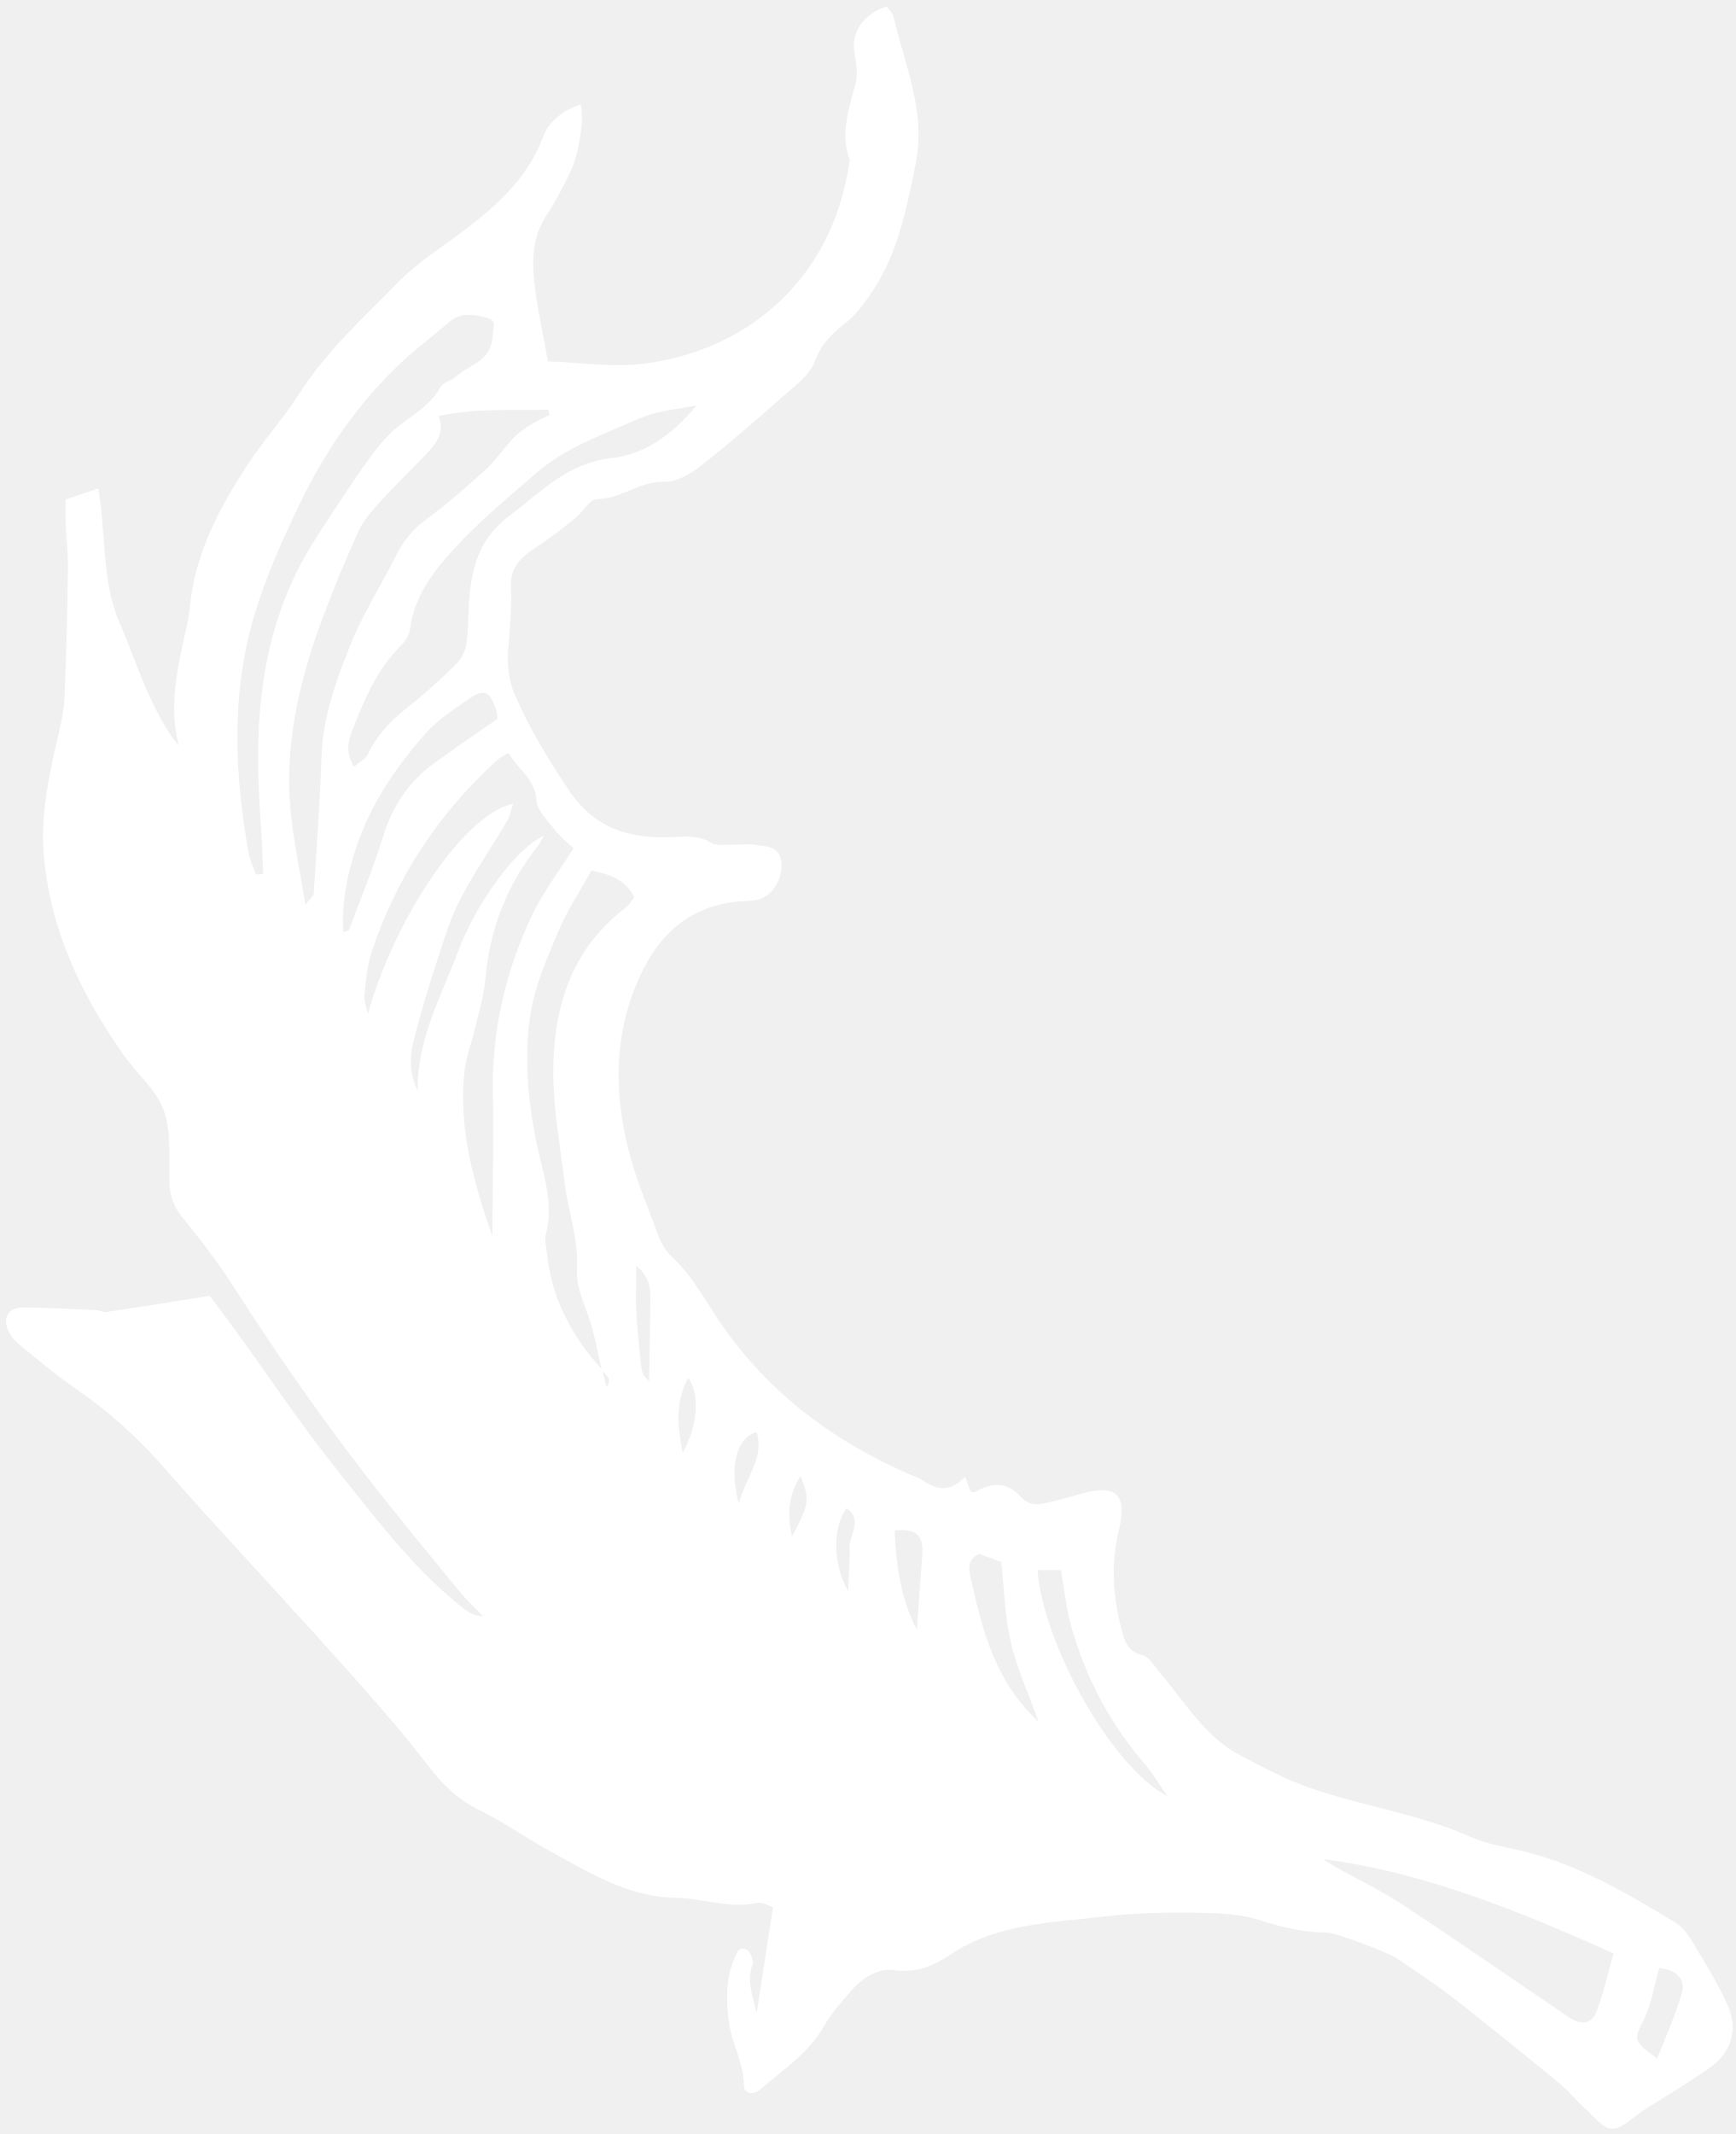
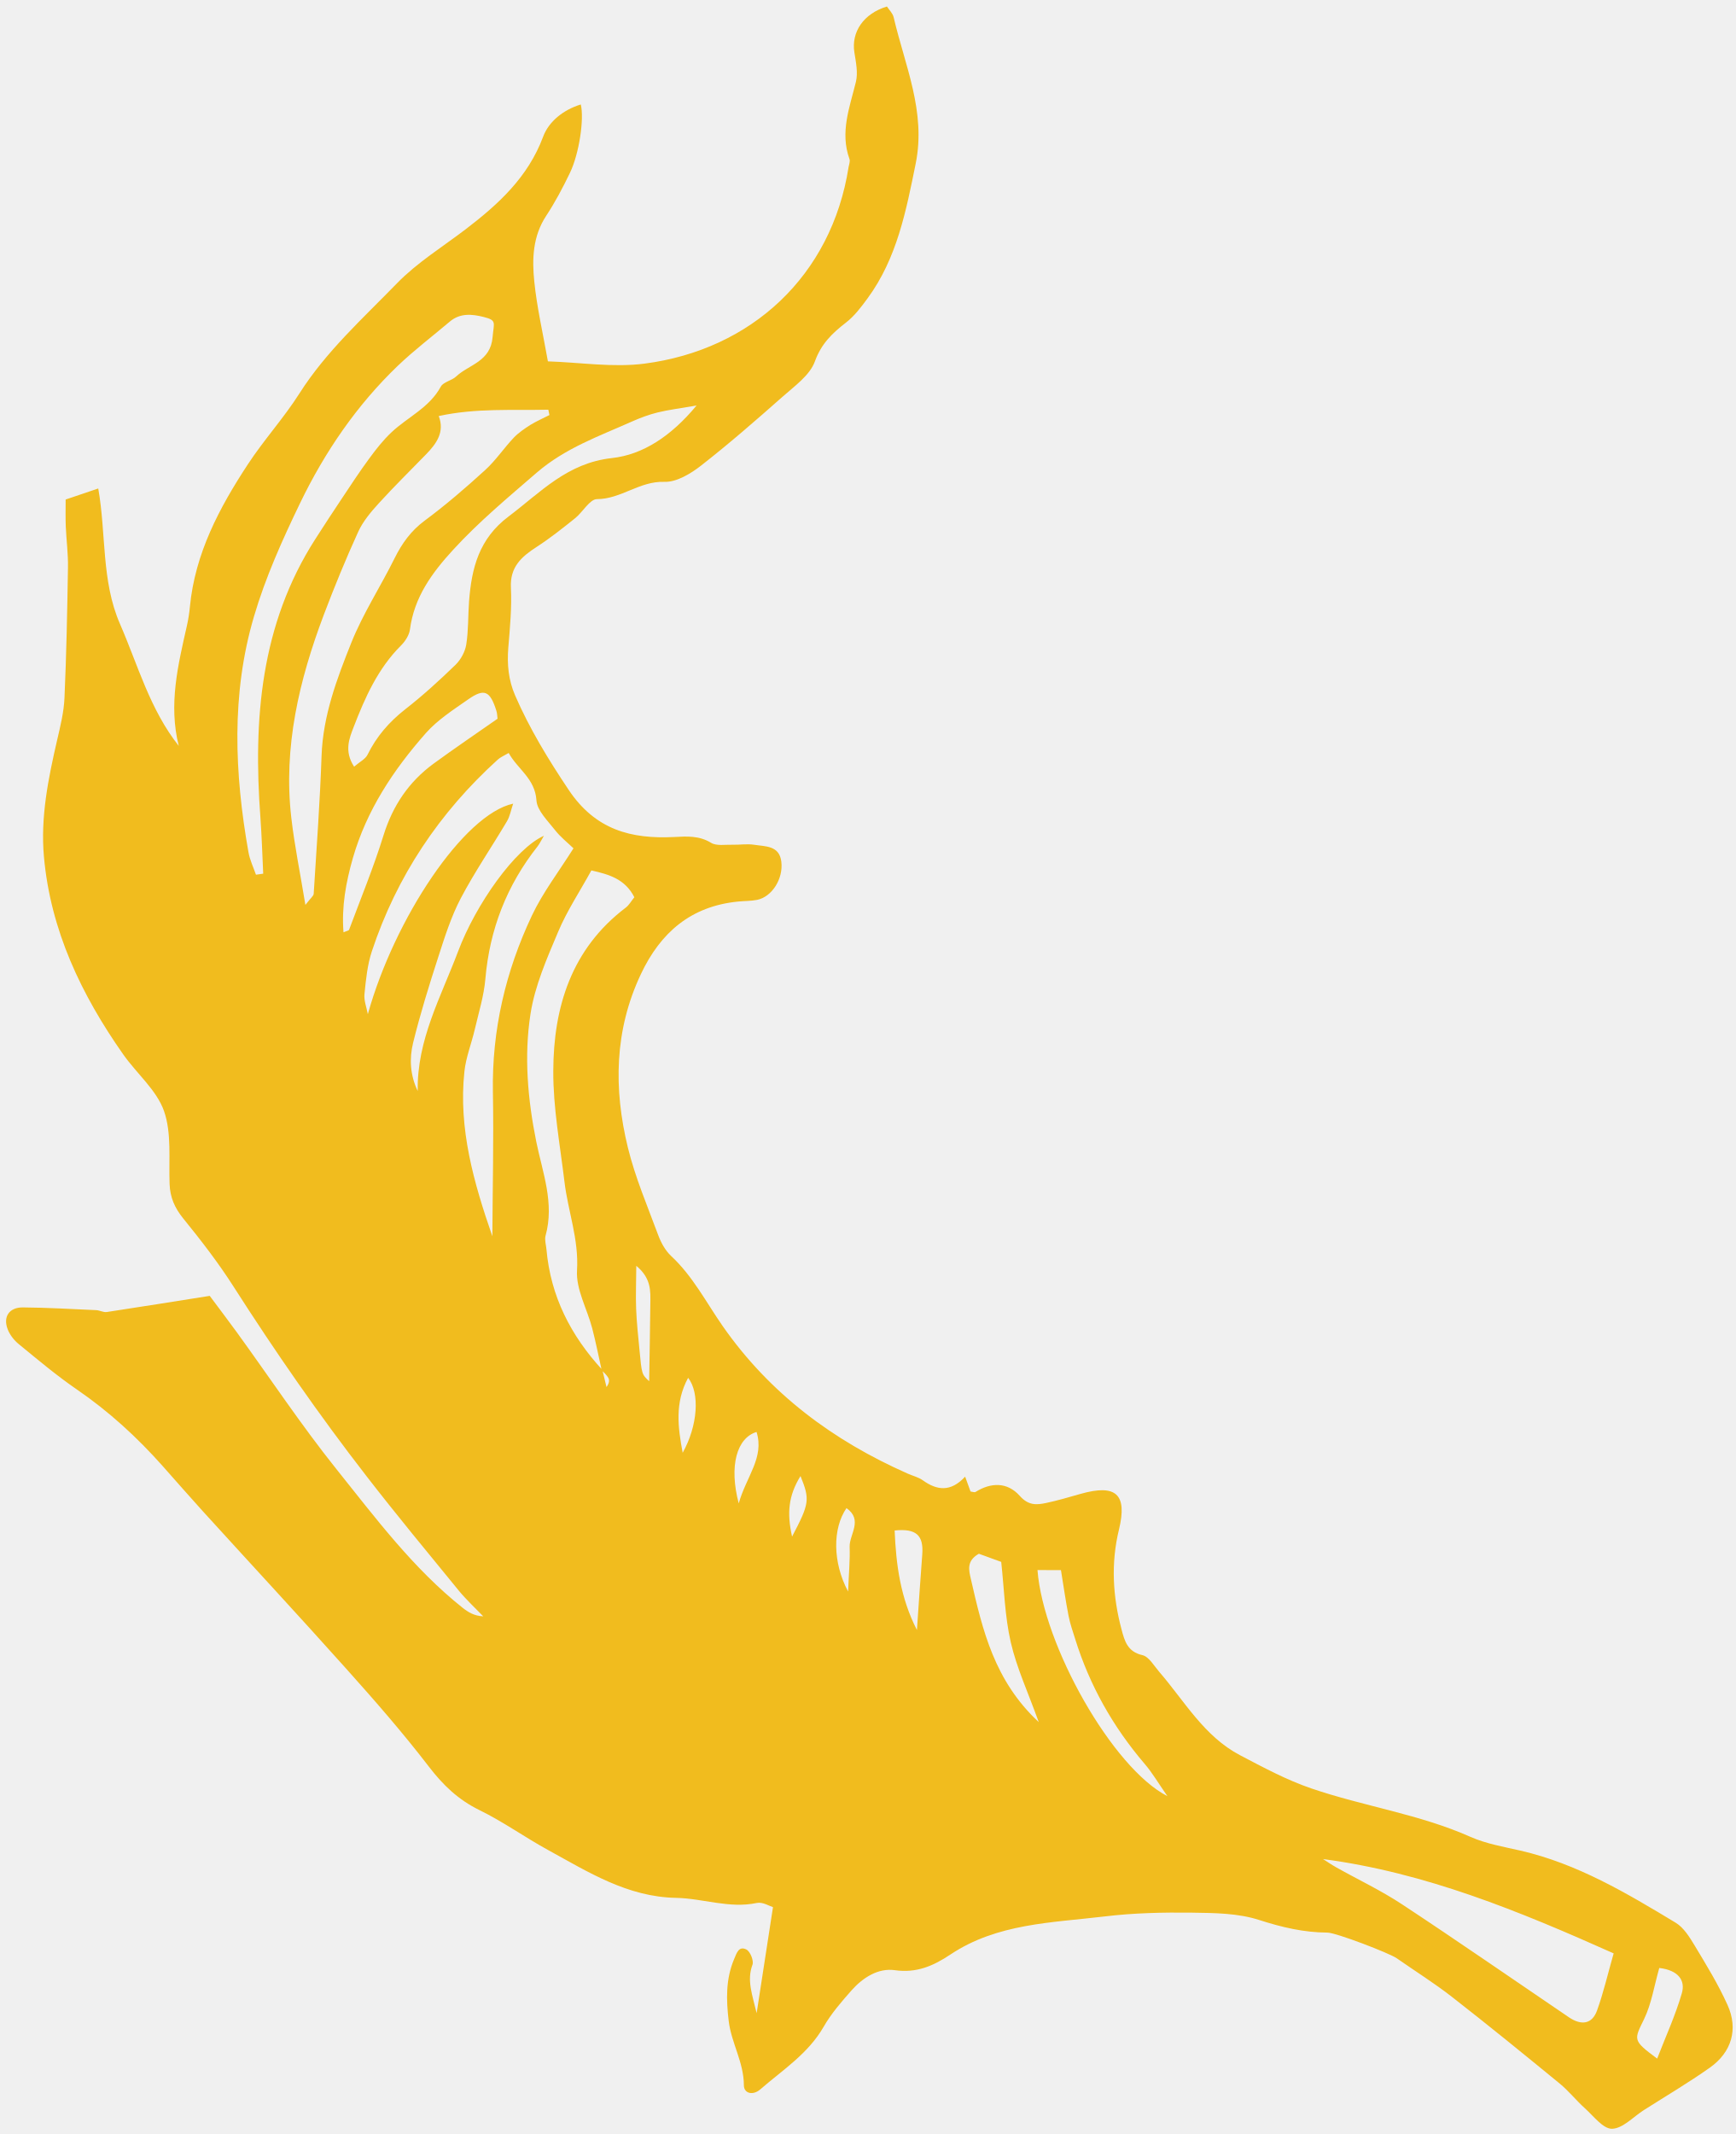
<svg xmlns="http://www.w3.org/2000/svg" width="244" height="300" viewBox="0 0 244 300" fill="none">
-   <path d="M106.383 283.015C107.199 277.733 107.906 273.118 108.68 268.111C108.232 267.983 107.237 267.346 106.407 267.521C102.526 268.34 98.841 266.876 95.06 266.804C88.205 266.679 82.707 263.169 77.034 260.064C73.791 258.285 70.745 256.1 67.429 254.477C64.447 253.023 62.293 250.959 60.289 248.343C56.639 243.588 52.676 239.052 48.666 234.577C42.015 227.141 35.227 219.829 28.516 212.45C26.63 210.375 24.787 208.253 22.927 206.163C19.306 202.078 15.319 198.425 10.792 195.324C7.958 193.376 5.314 191.15 2.644 188.962C1.981 188.427 1.378 187.652 1.08 186.868C0.403 185.116 1.29 183.788 3.206 183.798C6.64 183.822 10.074 184.03 13.509 184.18C14.012 184.198 14.531 184.516 15.007 184.446C19.726 183.733 24.437 182.968 29.488 182.174C30.724 183.843 32.026 185.545 33.288 187.28C37.942 193.697 42.337 200.327 47.285 206.512C52.783 213.375 58.072 220.481 65.042 226.022C65.817 226.633 66.65 227.165 67.942 227.224C66.802 226.039 65.58 224.911 64.535 223.649C60.165 218.299 55.756 212.981 51.528 207.517C44.868 198.932 38.685 190.012 32.827 180.855C30.698 177.519 28.26 174.367 25.757 171.285C24.555 169.802 23.912 168.317 23.844 166.444C23.711 162.994 24.154 159.304 23.054 156.174C22.007 153.221 19.198 150.904 17.312 148.211C11.43 139.833 7.098 130.766 6.176 120.421C5.679 114.896 6.784 109.454 8.025 104.073C8.485 102.101 8.984 100.096 9.066 98.082C9.34 91.969 9.458 85.863 9.557 79.743C9.589 77.826 9.331 75.921 9.247 74C9.198 72.758 9.232 71.503 9.23 70.223C10.787 69.689 12.062 69.266 13.813 68.671C14.946 75.031 14.228 81.643 16.866 87.705C19.399 93.516 21.067 99.728 25.133 104.859C23.669 99.037 25.029 93.498 26.282 87.951C26.481 87.074 26.616 86.186 26.699 85.305C27.418 77.811 30.831 71.395 34.851 65.27C37.092 61.85 39.885 58.787 42.084 55.334C45.84 49.413 51.009 44.777 55.811 39.831C58.642 36.918 62.212 34.716 65.474 32.228C70.083 28.705 74.237 24.919 76.364 19.217C77.161 17.07 79.207 15.44 81.658 14.684C82.154 16.708 81.437 21.592 80.136 24.294C79.139 26.37 78.052 28.428 76.793 30.34C74.9 33.212 74.794 36.417 75.12 39.577C75.489 43.204 76.322 46.781 77.035 50.8C81.589 50.946 86.192 51.693 90.621 51.119C105.643 49.163 116.912 38.769 119.31 23.488C119.374 23.11 119.556 22.677 119.435 22.355C118.075 18.592 119.462 15.098 120.339 11.509C120.654 10.224 120.343 8.738 120.127 7.382C119.666 4.515 121.392 1.92 124.701 0.915C125.008 1.385 125.517 1.869 125.649 2.436C127.226 9.203 130.223 15.706 128.747 22.991C127.396 29.657 126.115 36.307 121.975 41.949C121.075 43.17 120.124 44.443 118.937 45.354C117.011 46.849 115.476 48.308 114.57 50.814C113.855 52.779 111.687 54.293 109.981 55.814C106.253 59.11 102.493 62.39 98.567 65.454C97.1 66.602 95.111 67.799 93.408 67.739C89.928 67.614 87.327 70.158 83.934 70.168C82.918 70.172 81.946 71.983 80.869 72.845C79.113 74.255 77.344 75.662 75.459 76.882C73.321 78.265 71.683 79.702 71.834 82.627C71.969 85.423 71.699 88.251 71.468 91.045C71.279 93.381 71.484 95.602 72.43 97.776C74.466 102.468 77.088 106.753 79.943 111.024C83.709 116.665 88.726 117.972 94.791 117.667C96.582 117.575 98.3 117.455 99.984 118.487C100.747 118.955 101.968 118.722 102.981 118.754C104.003 118.781 105.047 118.601 106.039 118.759C107.608 119.008 109.575 118.841 109.854 121.135C110.148 123.557 108.53 126.081 106.454 126.503C105.58 126.68 104.67 126.648 103.783 126.741C97.164 127.388 92.867 131.081 90.102 136.955C86.366 144.867 86.265 153.081 88.282 161.341C89.312 165.54 91.037 169.569 92.545 173.639C92.941 174.701 93.539 175.798 94.351 176.56C97.403 179.394 99.269 183.059 101.595 186.4C108.225 195.917 117.145 202.537 127.653 207.176C128.351 207.485 129.138 207.666 129.748 208.105C131.721 209.513 133.645 209.805 135.697 207.589C136.053 208.558 136.256 209.109 136.455 209.673C136.689 209.703 136.991 209.833 137.157 209.741C139.313 208.393 141.615 208.315 143.376 210.288C144.6 211.667 145.737 211.573 147.09 211.289C148.718 210.945 150.318 210.468 151.918 210.013C156.919 208.594 158.532 210.055 157.326 215.027C156.176 219.751 156.449 224.439 157.69 229.08C158.113 230.664 158.512 232.205 160.619 232.681C161.537 232.892 162.251 234.176 162.986 235.026C166.551 239.154 169.301 244.101 174.341 246.745C177.603 248.456 180.89 250.232 184.362 251.414C191.738 253.939 199.552 255.029 206.756 258.232C208.956 259.206 211.419 259.622 213.779 260.163C221.769 262.002 228.701 266.135 235.588 270.292C236.719 270.968 237.548 272.315 238.262 273.497C239.903 276.223 241.586 278.96 242.89 281.862C244.422 285.255 243.475 288.493 240.415 290.664C237.401 292.797 234.211 294.673 231.102 296.653C229.626 297.6 228.153 299.231 226.65 299.265C225.393 299.289 224.056 297.481 222.845 296.393C221.615 295.291 220.586 293.976 219.318 292.93C214.294 288.812 209.253 284.704 204.127 280.712C201.643 278.775 198.965 277.106 196.379 275.294C195.368 274.586 187.855 271.692 186.628 271.687C183.324 271.671 180.23 270.942 177.052 269.918C174.105 268.959 170.79 268.925 167.633 268.884C163.53 268.831 159.393 268.922 155.319 269.414C147.887 270.308 140.204 270.38 133.619 274.773C131.266 276.344 128.896 277.41 125.814 276.972C123.499 276.635 121.338 277.996 119.747 279.785C118.314 281.405 116.869 283.066 115.8 284.931C113.624 288.714 110.057 290.983 106.901 293.722C105.844 294.641 104.584 294.289 104.588 293.143C104.581 289.92 102.823 287.191 102.456 284.122C102.104 281.183 102.016 278.269 103.208 275.432C103.59 274.533 103.877 273.527 104.944 274.067C105.484 274.339 106.002 275.641 105.798 276.201C104.977 278.408 105.766 280.383 106.383 283.015ZM84.597 192.623C84.153 190.65 83.771 188.666 83.26 186.718C82.546 183.992 80.966 181.255 81.128 178.602C81.398 174.23 79.865 170.3 79.365 166.15C78.744 160.957 77.764 155.736 77.791 150.538C77.823 141.539 80.358 133.379 87.97 127.603C88.447 127.246 88.761 126.659 89.19 126.135C87.878 123.569 85.648 122.932 83.148 122.366C81.51 125.347 79.721 128.035 78.488 130.963C76.902 134.717 75.2 138.569 74.586 142.549C73.66 148.498 74.198 154.549 75.398 160.495C76.282 164.843 77.978 169.129 76.706 173.715C76.548 174.295 76.771 174.983 76.83 175.625C77.41 182.225 80.253 187.772 84.695 192.591C84.886 193.389 85.078 194.186 85.274 194.992C85.675 194.438 85.701 194.011 85.526 193.697C85.293 193.277 84.917 192.971 84.597 192.623ZM69.225 173.8C69.261 167.053 69.423 160.304 69.302 153.564C69.143 144.819 71.087 136.542 74.786 128.708C76.339 125.43 78.596 122.494 80.63 119.258C79.794 118.453 78.779 117.655 78.01 116.664C77.004 115.37 75.524 113.962 75.425 112.529C75.227 109.436 72.78 108.142 71.521 105.855C70.84 106.257 70.343 106.453 69.981 106.791C61.767 114.241 55.779 123.188 52.287 133.721C51.651 135.643 51.446 137.724 51.244 139.747C51.15 140.669 51.546 141.628 51.717 142.574C55.47 129.115 65.206 114.48 72.15 112.977C71.829 113.922 71.687 114.779 71.27 115.468C69.127 119.085 66.746 122.56 64.791 126.267C63.435 128.851 62.535 131.697 61.632 134.499C60.335 138.504 59.083 142.529 58.08 146.611C57.541 148.81 57.651 151.128 58.73 153.377C58.599 146.207 62 140.141 64.402 133.76C66.908 127.092 72.453 119.284 76.471 117.497C76.087 118.145 75.887 118.588 75.595 118.968C71.26 124.444 68.845 130.638 68.242 137.62C68.038 140.011 67.299 142.366 66.753 144.718C66.293 146.69 65.514 148.622 65.297 150.619C64.432 158.674 66.623 166.3 69.225 173.8ZM77.249 58.347C77.202 58.099 77.142 57.846 77.095 57.597C72.033 57.712 66.954 57.343 61.686 58.487C62.549 60.718 61.385 62.35 59.907 63.869C57.679 66.16 55.4 68.4 53.248 70.763C52.146 71.971 51.035 73.286 50.365 74.757C48.617 78.589 47.019 82.487 45.526 86.428C42.061 95.609 39.814 105.027 40.955 114.942C41.404 118.857 42.204 122.725 42.938 127.214C43.679 126.242 44.083 125.96 44.105 125.65C44.511 119.177 44.989 112.711 45.212 106.237C45.413 100.61 47.358 95.444 49.388 90.369C51.034 86.25 53.501 82.476 55.479 78.481C56.52 76.381 57.789 74.611 59.719 73.184C62.676 70.991 65.484 68.571 68.209 66.084C69.699 64.73 70.836 63.01 72.227 61.539C72.899 60.834 73.747 60.26 74.574 59.731C75.437 59.205 76.36 58.807 77.249 58.347ZM35.988 122.966C36.326 122.915 36.669 122.873 37.007 122.823C36.883 120.192 36.803 117.559 36.612 114.93C35.593 101.161 36.616 87.812 44.34 75.773C45.572 73.852 46.813 71.949 48.082 70.054C49.342 68.163 50.584 66.26 51.928 64.438C52.878 63.143 53.883 61.863 55.04 60.774C57.331 58.619 60.372 57.318 61.975 54.356C62.335 53.686 63.509 53.514 64.124 52.932C65.943 51.223 68.971 50.867 69.258 47.389C69.432 45.336 69.893 45.034 67.992 44.558C66.345 44.146 64.691 43.99 63.249 45.204C60.814 47.267 58.262 49.2 55.959 51.396C50.159 56.954 45.675 63.52 42.206 70.7C39.706 75.877 37.316 81.188 35.703 86.684C32.491 97.577 32.969 108.706 34.931 119.789C35.123 120.895 35.625 121.921 35.988 122.966ZM49.787 107.778C50.576 107.099 51.361 106.72 51.666 106.116C52.932 103.535 54.717 101.479 56.989 99.701C59.457 97.78 61.777 95.655 64.031 93.475C64.783 92.748 65.388 91.634 65.554 90.615C65.874 88.618 65.797 86.566 65.95 84.536C66.305 79.865 67.338 75.733 71.52 72.596C76.035 69.193 79.737 65.087 86.045 64.395C90.349 63.925 94.341 61.35 97.934 57.008C95.575 57.416 94.012 57.609 92.488 57.976C91.261 58.28 90.045 58.727 88.891 59.243C84.249 61.309 79.458 63 75.468 66.442C71.435 69.931 67.349 73.324 63.73 77.27C60.743 80.521 58.238 83.938 57.64 88.481C57.536 89.282 56.983 90.139 56.395 90.729C53.14 93.969 51.318 98.06 49.718 102.221C49.119 103.778 48.352 105.589 49.787 107.778ZM186.019 261.351C186.636 261.741 187.231 262.153 187.865 262.51C190.958 264.246 194.199 265.774 197.149 267.726C205.022 272.915 212.768 278.288 220.574 283.582C222.36 284.797 223.857 284.548 224.543 282.634C225.438 280.168 226.028 277.587 226.878 274.608C213.56 268.66 200.427 263.25 186.019 261.351ZM48.295 131.067C48.668 130.894 49.019 130.847 49.084 130.697C50.731 126.291 52.528 121.929 53.916 117.45C55.211 113.275 57.472 109.913 60.951 107.361C63.896 105.209 66.922 103.16 69.954 101.04C69.906 100.666 69.907 100.277 69.793 99.928C68.895 97.098 68.095 96.73 65.806 98.335C63.739 99.781 61.527 101.194 59.876 103.061C55.321 108.225 51.55 113.892 49.611 120.633C48.636 124.046 48.011 127.449 48.295 131.067ZM145.869 220.721C146.68 231.277 156.407 248.546 164.132 252.501C162.823 250.62 161.995 249.193 160.929 247.955C156.485 242.759 153.204 236.94 151.173 230.427C150.835 229.345 150.452 228.265 150.238 227.159C149.828 225.064 149.53 222.942 149.169 220.729C147.853 220.728 146.868 220.727 145.869 220.721ZM137.626 218.427C135.844 219.441 136.228 220.749 136.506 221.99C138.139 229.126 139.786 236.265 146.048 242.097C144.535 237.893 142.944 234.475 142.115 230.886C141.269 227.203 141.185 223.348 140.77 219.574C139.473 219.094 138.445 218.727 137.626 218.427ZM233.293 276.66C232.575 279.176 232.206 281.681 231.15 283.858C229.717 286.794 229.53 286.829 232.996 289.399C234.218 286.248 235.575 283.297 236.465 280.205C236.983 278.441 236.011 276.98 233.293 276.66ZM128.919 229.149C129.194 225.3 129.403 221.912 129.668 218.538C129.876 215.825 128.817 214.847 125.786 215.158C125.982 219.935 126.589 224.609 128.919 229.149ZM89.461 177.951C89.448 180.315 89.368 182.167 89.44 184.004C89.514 185.908 89.727 187.814 89.905 189.718C90.232 193.209 90.232 193.209 91.272 194.175C91.327 190.712 91.397 186.989 91.436 183.272C91.461 181.507 91.579 179.702 89.461 177.951ZM103.864 211.35C104.937 207.539 107.495 204.915 106.37 201.307C103.6 202.149 102.469 206.062 103.864 211.35ZM119.241 223.74C119.341 221.202 119.523 219.327 119.459 217.463C119.4 215.711 121.389 213.69 119.015 212.012C117.057 214.851 117.042 219.619 119.241 223.74ZM95.983 204.233C98.117 200.415 98.418 195.832 96.749 193.693C94.839 197.215 95.323 200.699 95.983 204.233ZM111.365 216.013C113.811 211.358 113.891 210.822 112.55 207.505C110.853 210.257 110.62 212.697 111.365 216.013Z" fill="white" />
+   <path d="M106.383 283.015C107.199 277.733 107.906 273.118 108.68 268.111C108.232 267.983 107.237 267.346 106.407 267.521C102.526 268.34 98.841 266.876 95.06 266.804C88.205 266.679 82.707 263.169 77.034 260.064C73.791 258.285 70.745 256.1 67.429 254.477C64.447 253.023 62.293 250.959 60.289 248.343C56.639 243.588 52.676 239.052 48.666 234.577C42.015 227.141 35.227 219.829 28.516 212.45C26.63 210.375 24.787 208.253 22.927 206.163C19.306 202.078 15.319 198.425 10.792 195.324C7.958 193.376 5.314 191.15 2.644 188.962C1.981 188.427 1.378 187.652 1.08 186.868C0.403 185.116 1.29 183.788 3.206 183.798C6.64 183.822 10.074 184.03 13.509 184.18C14.012 184.198 14.531 184.516 15.007 184.446C19.726 183.733 24.437 182.968 29.488 182.174C30.724 183.843 32.026 185.545 33.288 187.28C37.942 193.697 42.337 200.327 47.285 206.512C52.783 213.375 58.072 220.481 65.042 226.022C65.817 226.633 66.65 227.165 67.942 227.224C66.802 226.039 65.58 224.911 64.535 223.649C60.165 218.299 55.756 212.981 51.528 207.517C44.868 198.932 38.685 190.012 32.827 180.855C30.698 177.519 28.26 174.367 25.757 171.285C24.555 169.802 23.912 168.317 23.844 166.444C23.711 162.994 24.154 159.304 23.054 156.174C22.007 153.221 19.198 150.904 17.312 148.211C11.43 139.833 7.098 130.766 6.176 120.421C5.679 114.896 6.784 109.454 8.025 104.073C8.485 102.101 8.984 100.096 9.066 98.082C9.34 91.969 9.458 85.863 9.557 79.743C9.589 77.826 9.331 75.921 9.247 74C9.198 72.758 9.232 71.503 9.23 70.223C10.787 69.689 12.062 69.266 13.813 68.671C14.946 75.031 14.228 81.643 16.866 87.705C19.399 93.516 21.067 99.728 25.133 104.859C23.669 99.037 25.029 93.498 26.282 87.951C26.481 87.074 26.616 86.186 26.699 85.305C27.418 77.811 30.831 71.395 34.851 65.27C37.092 61.85 39.885 58.787 42.084 55.334C45.84 49.413 51.009 44.777 55.811 39.831C58.642 36.918 62.212 34.716 65.474 32.228C70.083 28.705 74.237 24.919 76.364 19.217C77.161 17.07 79.207 15.44 81.658 14.684C82.154 16.708 81.437 21.592 80.136 24.294C79.139 26.37 78.052 28.427 76.793 30.34C74.9 33.212 74.794 36.417 75.12 39.577C75.489 43.204 76.322 46.781 77.035 50.8C81.589 50.946 86.192 51.693 90.621 51.119C105.643 49.163 116.912 38.769 119.31 23.488C119.374 23.11 119.556 22.677 119.435 22.355C118.075 18.592 119.462 15.098 120.339 11.509C120.654 10.224 120.343 8.738 120.127 7.382C119.666 4.515 121.392 1.92 124.701 0.915C125.008 1.385 125.517 1.869 125.649 2.436C127.226 9.203 130.223 15.706 128.747 22.991C127.396 29.657 126.115 36.307 121.975 41.949C121.075 43.17 120.124 44.443 118.937 45.354C117.011 46.849 115.476 48.308 114.57 50.814C113.855 52.779 111.687 54.293 109.981 55.814C106.253 59.11 102.493 62.39 98.567 65.454C97.1 66.602 95.111 67.799 93.408 67.739C89.928 67.614 87.327 70.158 83.934 70.168C82.918 70.172 81.946 71.983 80.869 72.845C79.113 74.255 77.344 75.662 75.459 76.882C73.321 78.265 71.683 79.702 71.834 82.627C71.969 85.423 71.699 88.251 71.468 91.045C71.279 93.381 71.484 95.602 72.43 97.776C74.466 102.468 77.088 106.753 79.943 111.024C83.709 116.665 88.726 117.972 94.791 117.667C96.582 117.575 98.3 117.455 99.984 118.487C100.747 118.955 101.968 118.722 102.981 118.754C104.003 118.781 105.047 118.601 106.039 118.759C107.608 119.008 109.575 118.841 109.854 121.135C110.148 123.557 108.53 126.081 106.454 126.503C105.58 126.68 104.67 126.648 103.783 126.741C97.164 127.388 92.867 131.081 90.102 136.955C86.366 144.867 86.265 153.081 88.282 161.341C89.312 165.54 91.037 169.569 92.545 173.639C92.941 174.701 93.539 175.798 94.351 176.56C97.403 179.394 99.269 183.059 101.595 186.4C108.225 195.917 117.145 202.537 127.653 207.176C128.351 207.485 129.138 207.666 129.748 208.105C131.721 209.513 133.645 209.805 135.697 207.589C136.053 208.558 136.256 209.109 136.455 209.673C136.689 209.703 136.991 209.833 137.157 209.741C139.313 208.393 141.615 208.315 143.376 210.288C144.6 211.667 145.737 211.573 147.09 211.289C148.718 210.945 150.318 210.468 151.918 210.013C156.919 208.594 158.532 210.055 157.326 215.027C156.176 219.751 156.449 224.439 157.69 229.08C158.113 230.665 158.512 232.205 160.619 232.681C161.537 232.892 162.251 234.176 162.986 235.026C166.551 239.154 169.301 244.101 174.341 246.745C177.603 248.456 180.89 250.232 184.362 251.414C191.738 253.939 199.552 255.029 206.756 258.232C208.956 259.206 211.419 259.622 213.779 260.163C221.769 262.002 228.701 266.135 235.588 270.292C236.719 270.968 237.548 272.315 238.262 273.497C239.903 276.223 241.586 278.96 242.89 281.862C244.422 285.255 243.475 288.493 240.415 290.664C237.401 292.797 234.211 294.673 231.102 296.653C229.626 297.6 228.153 299.231 226.65 299.265C225.393 299.289 224.056 297.481 222.845 296.393C221.615 295.291 220.586 293.976 219.318 292.93C214.294 288.812 209.253 284.704 204.127 280.712C201.643 278.775 198.965 277.106 196.379 275.294C195.368 274.586 187.855 271.692 186.628 271.687C183.324 271.671 180.23 270.942 177.052 269.918C174.105 268.959 170.79 268.925 167.633 268.884C163.53 268.831 159.393 268.922 155.319 269.414C147.887 270.308 140.204 270.38 133.619 274.773C131.266 276.344 128.896 277.41 125.814 276.972C123.499 276.635 121.338 277.996 119.747 279.785C118.314 281.405 116.869 283.066 115.8 284.931C113.624 288.714 110.057 290.983 106.901 293.722C105.844 294.641 104.584 294.289 104.588 293.143C104.581 289.92 102.823 287.191 102.456 284.122C102.104 281.183 102.016 278.269 103.208 275.432C103.59 274.533 103.877 273.527 104.944 274.067C105.484 274.339 106.002 275.641 105.798 276.201C104.977 278.408 105.766 280.383 106.383 283.015ZM84.597 192.623C84.153 190.65 83.771 188.666 83.26 186.718C82.546 183.992 80.966 181.255 81.128 178.602C81.398 174.23 79.865 170.3 79.365 166.15C78.744 160.957 77.764 155.736 77.791 150.538C77.823 141.539 80.358 133.379 87.97 127.603C88.447 127.246 88.761 126.659 89.19 126.135C87.878 123.569 85.648 122.932 83.148 122.366C81.51 125.347 79.721 128.035 78.488 130.963C76.902 134.717 75.2 138.569 74.586 142.549C73.66 148.498 74.198 154.549 75.398 160.495C76.282 164.843 77.978 169.129 76.706 173.715C76.548 174.295 76.771 174.983 76.83 175.625C77.41 182.225 80.253 187.772 84.695 192.591C84.886 193.389 85.078 194.186 85.274 194.992C85.675 194.438 85.701 194.011 85.526 193.697C85.293 193.277 84.917 192.971 84.597 192.623ZM69.225 173.8C69.261 167.053 69.423 160.304 69.302 153.564C69.143 144.819 71.087 136.542 74.786 128.708C76.339 125.43 78.596 122.494 80.63 119.258C79.794 118.453 78.779 117.655 78.01 116.664C77.004 115.37 75.524 113.962 75.425 112.529C75.227 109.436 72.78 108.142 71.521 105.855C70.84 106.257 70.343 106.453 69.981 106.791C61.767 114.241 55.779 123.188 52.287 133.721C51.651 135.643 51.446 137.724 51.244 139.747C51.15 140.669 51.546 141.628 51.717 142.574C55.47 129.115 65.206 114.48 72.15 112.977C71.829 113.922 71.687 114.779 71.27 115.468C69.127 119.085 66.746 122.56 64.791 126.267C63.435 128.851 62.535 131.697 61.632 134.499C60.335 138.504 59.083 142.529 58.08 146.611C57.541 148.81 57.651 151.128 58.73 153.377C58.599 146.207 62 140.141 64.402 133.76C66.908 127.092 72.453 119.284 76.471 117.497C76.087 118.145 75.887 118.588 75.595 118.968C71.26 124.444 68.845 130.638 68.242 137.62C68.038 140.011 67.299 142.366 66.753 144.718C66.293 146.69 65.514 148.622 65.297 150.619C64.432 158.674 66.623 166.3 69.225 173.8ZM77.249 58.347C77.202 58.099 77.142 57.846 77.095 57.597C72.033 57.712 66.954 57.343 61.686 58.487C62.549 60.718 61.385 62.35 59.907 63.869C57.679 66.16 55.4 68.4 53.248 70.763C52.146 71.971 51.035 73.286 50.365 74.757C48.617 78.589 47.019 82.487 45.526 86.428C42.061 95.609 39.814 105.027 40.955 114.942C41.404 118.857 42.204 122.725 42.938 127.214C43.679 126.242 44.083 125.96 44.105 125.65C44.511 119.177 44.989 112.711 45.212 106.237C45.413 100.61 47.358 95.444 49.388 90.369C51.034 86.25 53.501 82.476 55.479 78.481C56.52 76.381 57.789 74.611 59.719 73.184C62.676 70.991 65.484 68.571 68.209 66.084C69.699 64.73 70.836 63.01 72.227 61.539C72.899 60.834 73.747 60.26 74.574 59.731C75.437 59.205 76.36 58.807 77.249 58.347ZM35.988 122.966C36.326 122.915 36.669 122.874 37.007 122.823C36.883 120.192 36.803 117.559 36.612 114.93C35.593 101.161 36.616 87.812 44.34 75.773C45.572 73.852 46.813 71.949 48.082 70.054C49.342 68.163 50.584 66.26 51.928 64.438C52.878 63.143 53.883 61.863 55.04 60.774C57.331 58.619 60.372 57.318 61.975 54.356C62.335 53.686 63.509 53.514 64.124 52.932C65.943 51.223 68.971 50.867 69.258 47.389C69.432 45.336 69.893 45.034 67.992 44.558C66.345 44.146 64.691 43.99 63.249 45.204C60.814 47.267 58.262 49.2 55.959 51.396C50.159 56.954 45.675 63.52 42.206 70.7C39.706 75.877 37.316 81.188 35.703 86.684C32.491 97.577 32.969 108.706 34.931 119.789C35.123 120.895 35.625 121.921 35.988 122.966ZM49.787 107.778C50.576 107.099 51.361 106.72 51.666 106.116C52.932 103.535 54.717 101.479 56.989 99.701C59.457 97.78 61.777 95.655 64.031 93.475C64.783 92.748 65.388 91.634 65.554 90.615C65.874 88.618 65.797 86.566 65.95 84.536C66.305 79.865 67.338 75.733 71.52 72.596C76.035 69.193 79.737 65.087 86.045 64.395C90.349 63.925 94.341 61.35 97.934 57.008C95.575 57.416 94.012 57.609 92.488 57.976C91.261 58.28 90.045 58.727 88.891 59.243C84.249 61.309 79.458 63 75.468 66.442C71.435 69.931 67.349 73.324 63.73 77.27C60.743 80.521 58.238 83.938 57.64 88.481C57.536 89.282 56.983 90.139 56.395 90.729C53.14 93.969 51.318 98.06 49.718 102.221C49.119 103.778 48.352 105.589 49.787 107.778ZM186.019 261.351C186.636 261.74 187.231 262.153 187.865 262.51C190.958 264.246 194.199 265.774 197.149 267.726C205.022 272.915 212.768 278.288 220.574 283.582C222.36 284.797 223.857 284.548 224.543 282.634C225.438 280.168 226.028 277.587 226.878 274.608C213.56 268.66 200.427 263.25 186.019 261.351ZM48.295 131.067C48.668 130.894 49.019 130.847 49.084 130.697C50.731 126.291 52.528 121.929 53.916 117.45C55.211 113.275 57.472 109.913 60.951 107.361C63.896 105.209 66.922 103.16 69.954 101.04C69.906 100.666 69.907 100.277 69.793 99.928C68.895 97.098 68.095 96.73 65.806 98.335C63.739 99.781 61.527 101.194 59.876 103.061C55.321 108.225 51.549 113.892 49.611 120.633C48.636 124.046 48.011 127.449 48.295 131.067ZM145.869 220.721C146.68 231.277 156.407 248.546 164.132 252.501C162.823 250.62 161.995 249.193 160.929 247.955C156.485 242.759 153.204 236.94 151.173 230.427C150.835 229.345 150.452 228.265 150.238 227.159C149.828 225.064 149.53 222.942 149.169 220.729C147.853 220.728 146.868 220.727 145.869 220.721ZM137.626 218.427C135.844 219.441 136.228 220.749 136.506 221.99C138.139 229.126 139.786 236.265 146.048 242.097C144.535 237.893 142.944 234.475 142.115 230.886C141.269 227.203 141.185 223.348 140.77 219.574C139.473 219.094 138.445 218.727 137.626 218.427ZM233.293 276.66C232.575 279.176 232.206 281.681 231.15 283.858C229.717 286.794 229.53 286.829 232.996 289.399C234.218 286.248 235.575 283.297 236.465 280.205C236.983 278.441 236.011 276.98 233.293 276.66ZM128.919 229.149C129.194 225.3 129.403 221.912 129.668 218.538C129.876 215.825 128.817 214.847 125.786 215.158C125.982 219.935 126.589 224.609 128.919 229.149ZM89.461 177.951C89.448 180.315 89.368 182.167 89.44 184.004C89.514 185.908 89.727 187.814 89.905 189.718C90.232 193.209 90.232 193.209 91.272 194.175C91.327 190.712 91.397 186.989 91.436 183.272C91.461 181.507 91.579 179.702 89.461 177.951ZM103.864 211.35C104.937 207.539 107.495 204.915 106.37 201.307C103.6 202.149 102.469 206.062 103.864 211.35ZM119.241 223.74C119.341 221.202 119.523 219.327 119.459 217.463C119.4 215.711 121.389 213.69 119.015 212.012C117.057 214.851 117.042 219.619 119.241 223.74ZM95.983 204.233C98.117 200.415 98.418 195.832 96.749 193.693C94.839 197.215 95.323 200.699 95.983 204.233ZM111.365 216.013C113.811 211.358 113.891 210.822 112.55 207.505C110.853 210.257 110.62 212.697 111.365 216.013Z" fill="#F1BC1E" />
</svg>
